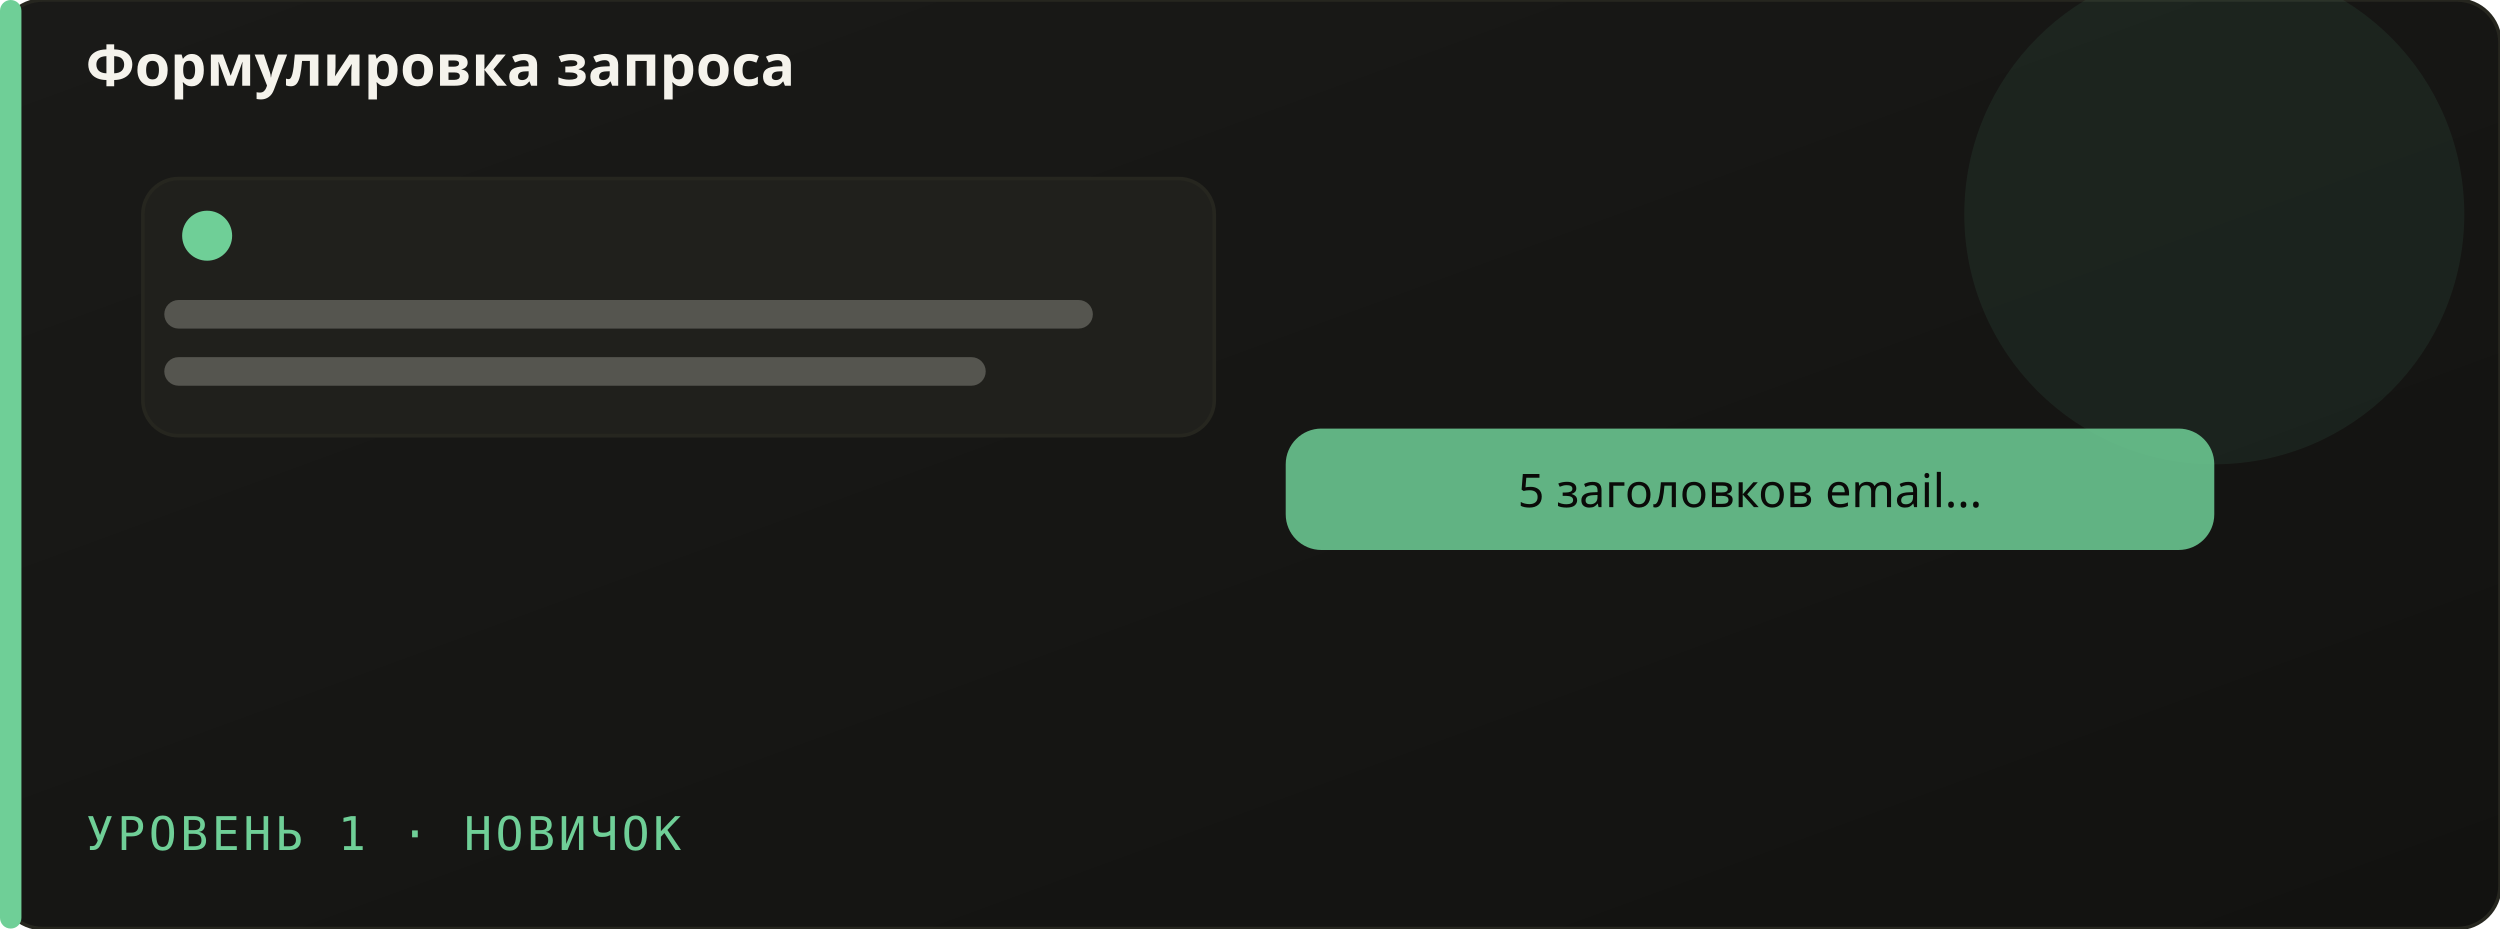
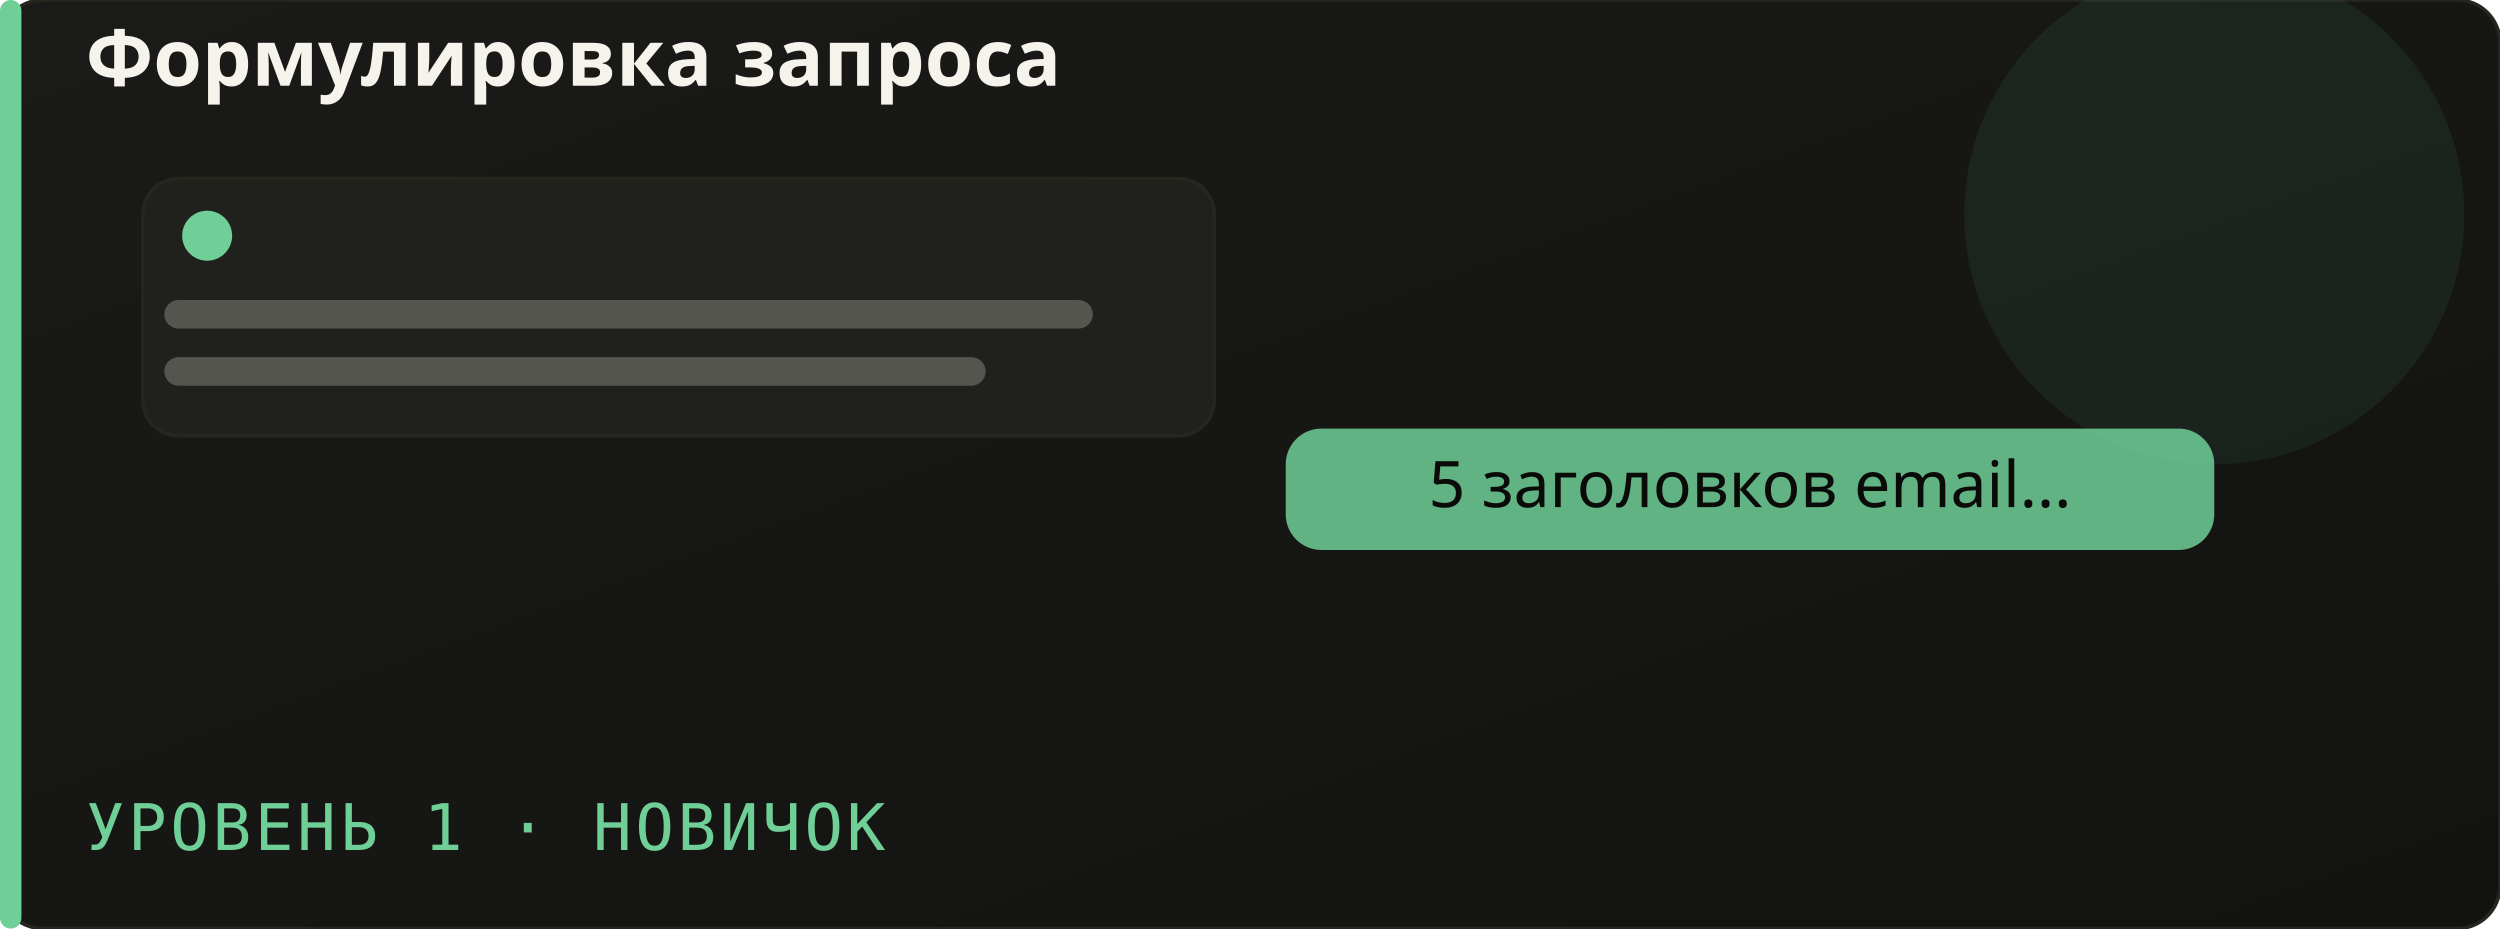
<svg xmlns="http://www.w3.org/2000/svg" viewBox="0 0 700 260">
  <defs>
    <linearGradient id="bg" x1="0" y1="0" x2="1" y2="1">
      <stop offset="0%" stop-color="#1a1a18" />
      <stop offset="100%" stop-color="#121210" />
    </linearGradient>
  </defs>
  <rect width="700" height="260" rx="12" fill="url(#bg)" stroke="#26261f" />
  <rect x="0" y="0" width="6" height="260" rx="3" fill="#6fcf97" />
  <circle cx="620" cy="60" r="70" fill="#6fcf97" fill-opacity="0.08" />
  <rect x="40" y="50" width="300" height="72" rx="10" fill="#20201c" stroke="#26261f" />
  <circle cx="58" cy="66" r="7" fill="#6fcf97" />
  <rect x="46" y="84" width="260" height="8" rx="4" fill="#8a8a82" fill-opacity="0.5" />
  <rect x="46" y="100" width="230" height="8" rx="4" fill="#8a8a82" fill-opacity="0.5" />
  <rect x="360" y="120" width="260" height="34" rx="10" fill="#6fcf97" fill-opacity="0.85" />
-   <text x="490" y="142" font-family="sans-serif" font-size="13" fill="#0a0a08" text-anchor="middle">5 заголовков email...</text>
-   <text x="24" y="238" font-family="monospace" font-size="13" fill="#6fcf97" letter-spacing="1">УРОВЕНЬ 1 · НОВИЧОК</text>
-   <text x="24" y="24" font-family="sans-serif" font-size="16" fill="#F5F3EC" font-weight="600">Формулировка запроса</text>
+   <text x="490" y="142" font-family="sans-serif" font-size="18" fill="#0a0a08" text-anchor="middle">5 заголовков email...</text>
+   <text x="24" y="238" font-family="monospace" font-size="18" fill="#6fcf97" letter-spacing="1">УРОВЕНЬ 1 · НОВИЧОК</text>
+   <text x="24" y="24" font-family="sans-serif" font-size="22" fill="#F5F3EC" font-weight="600">Формулировка запроса</text>
</svg>
